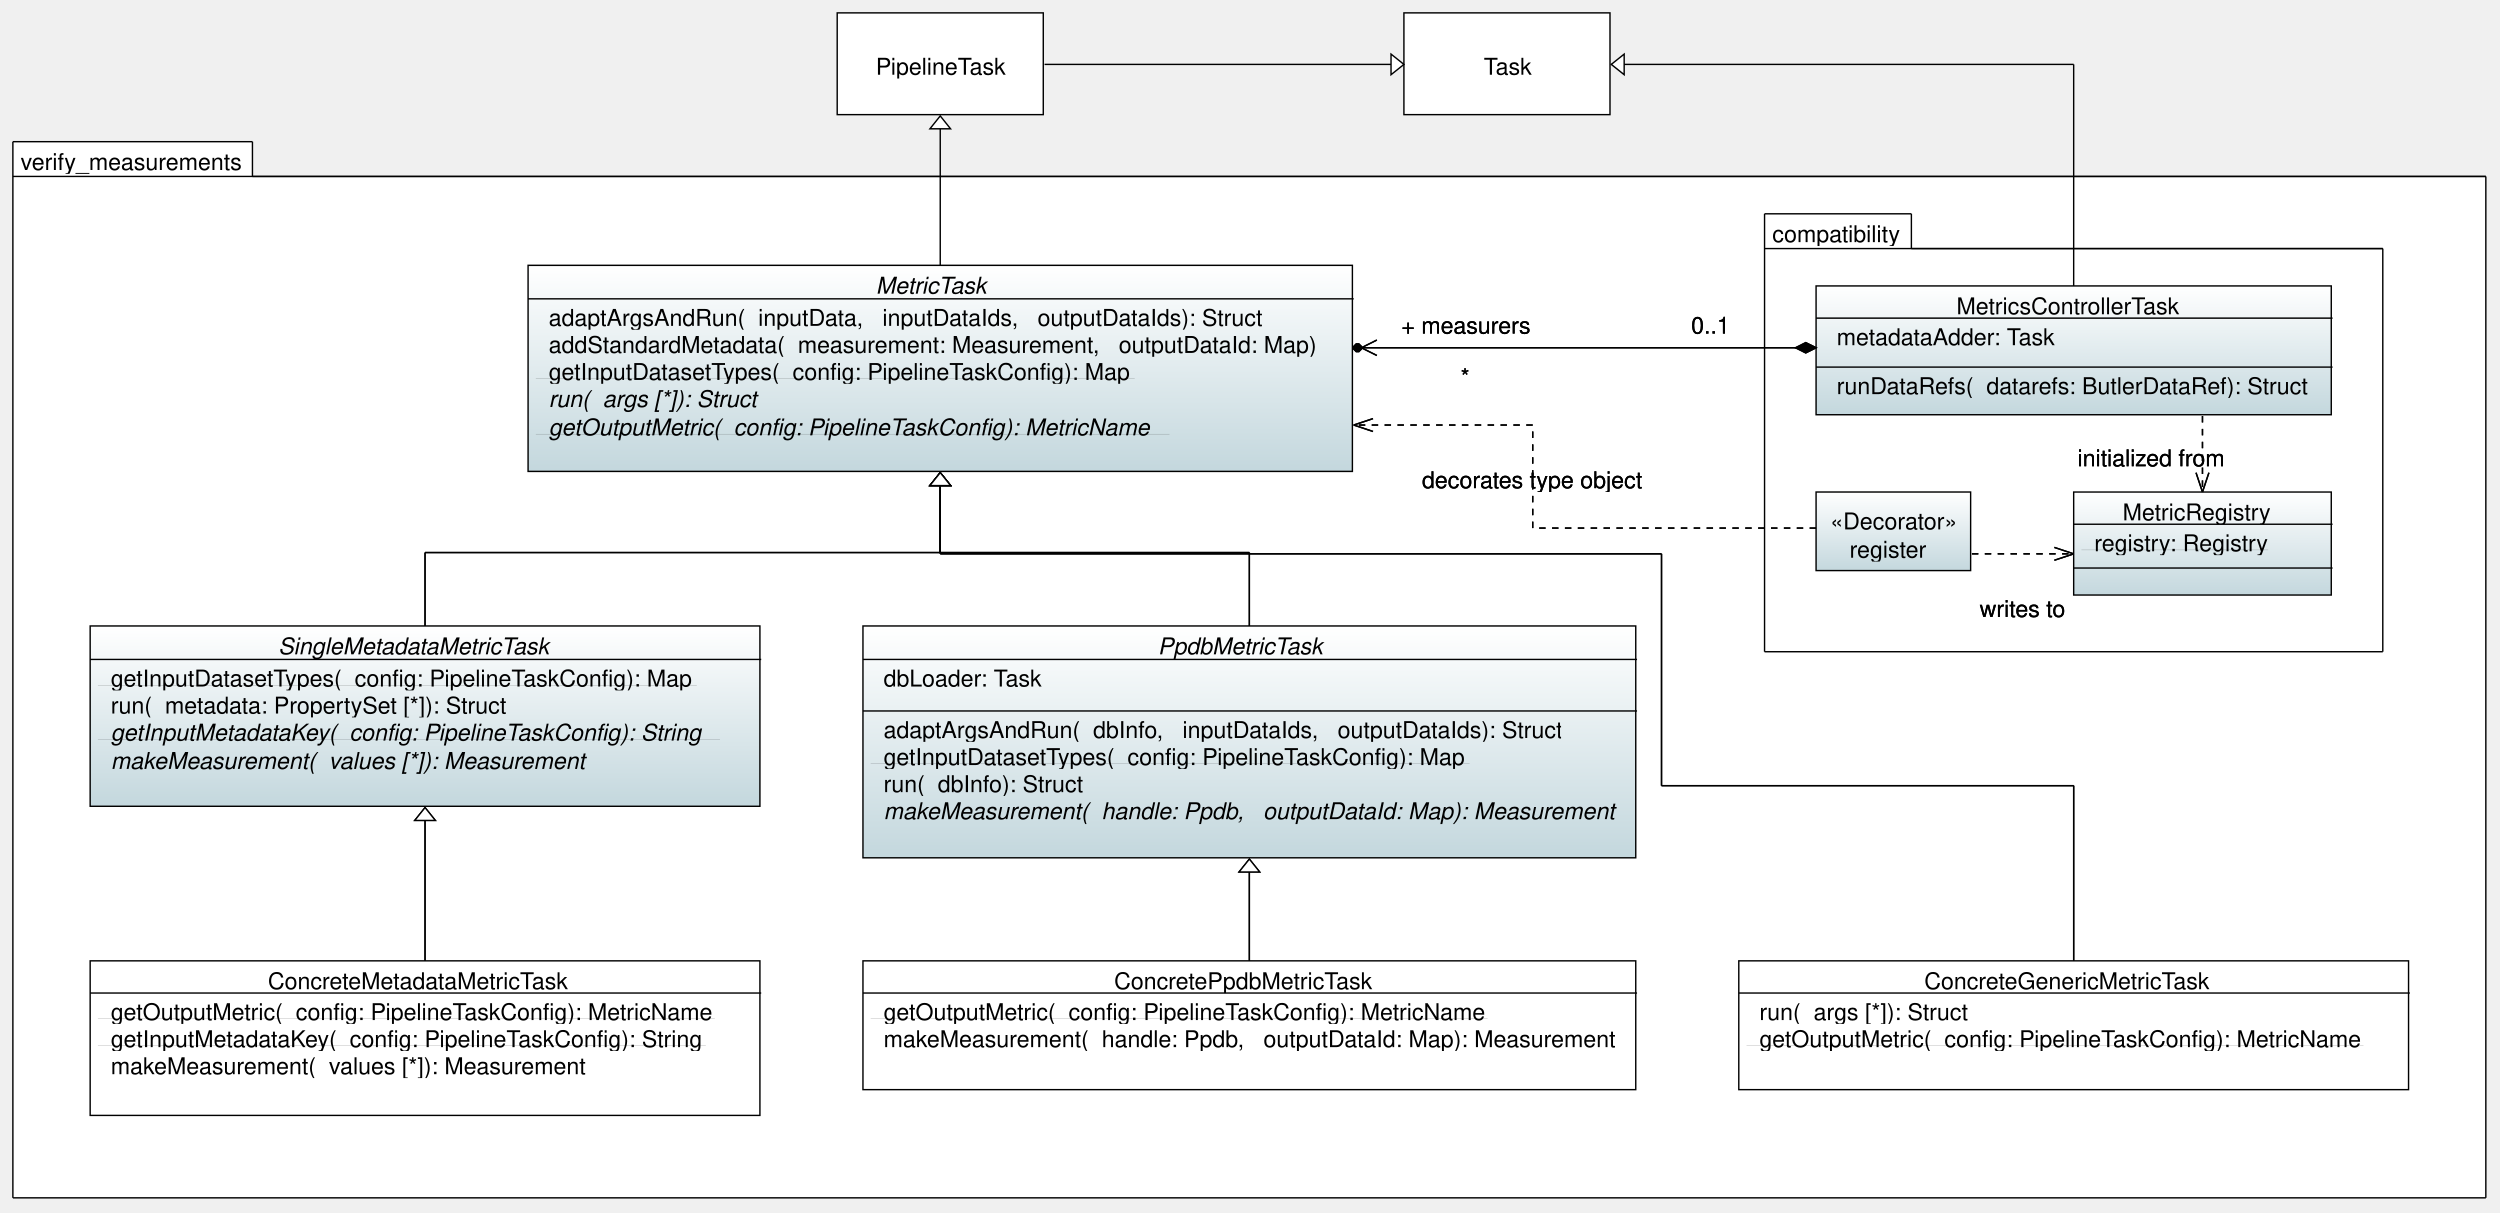
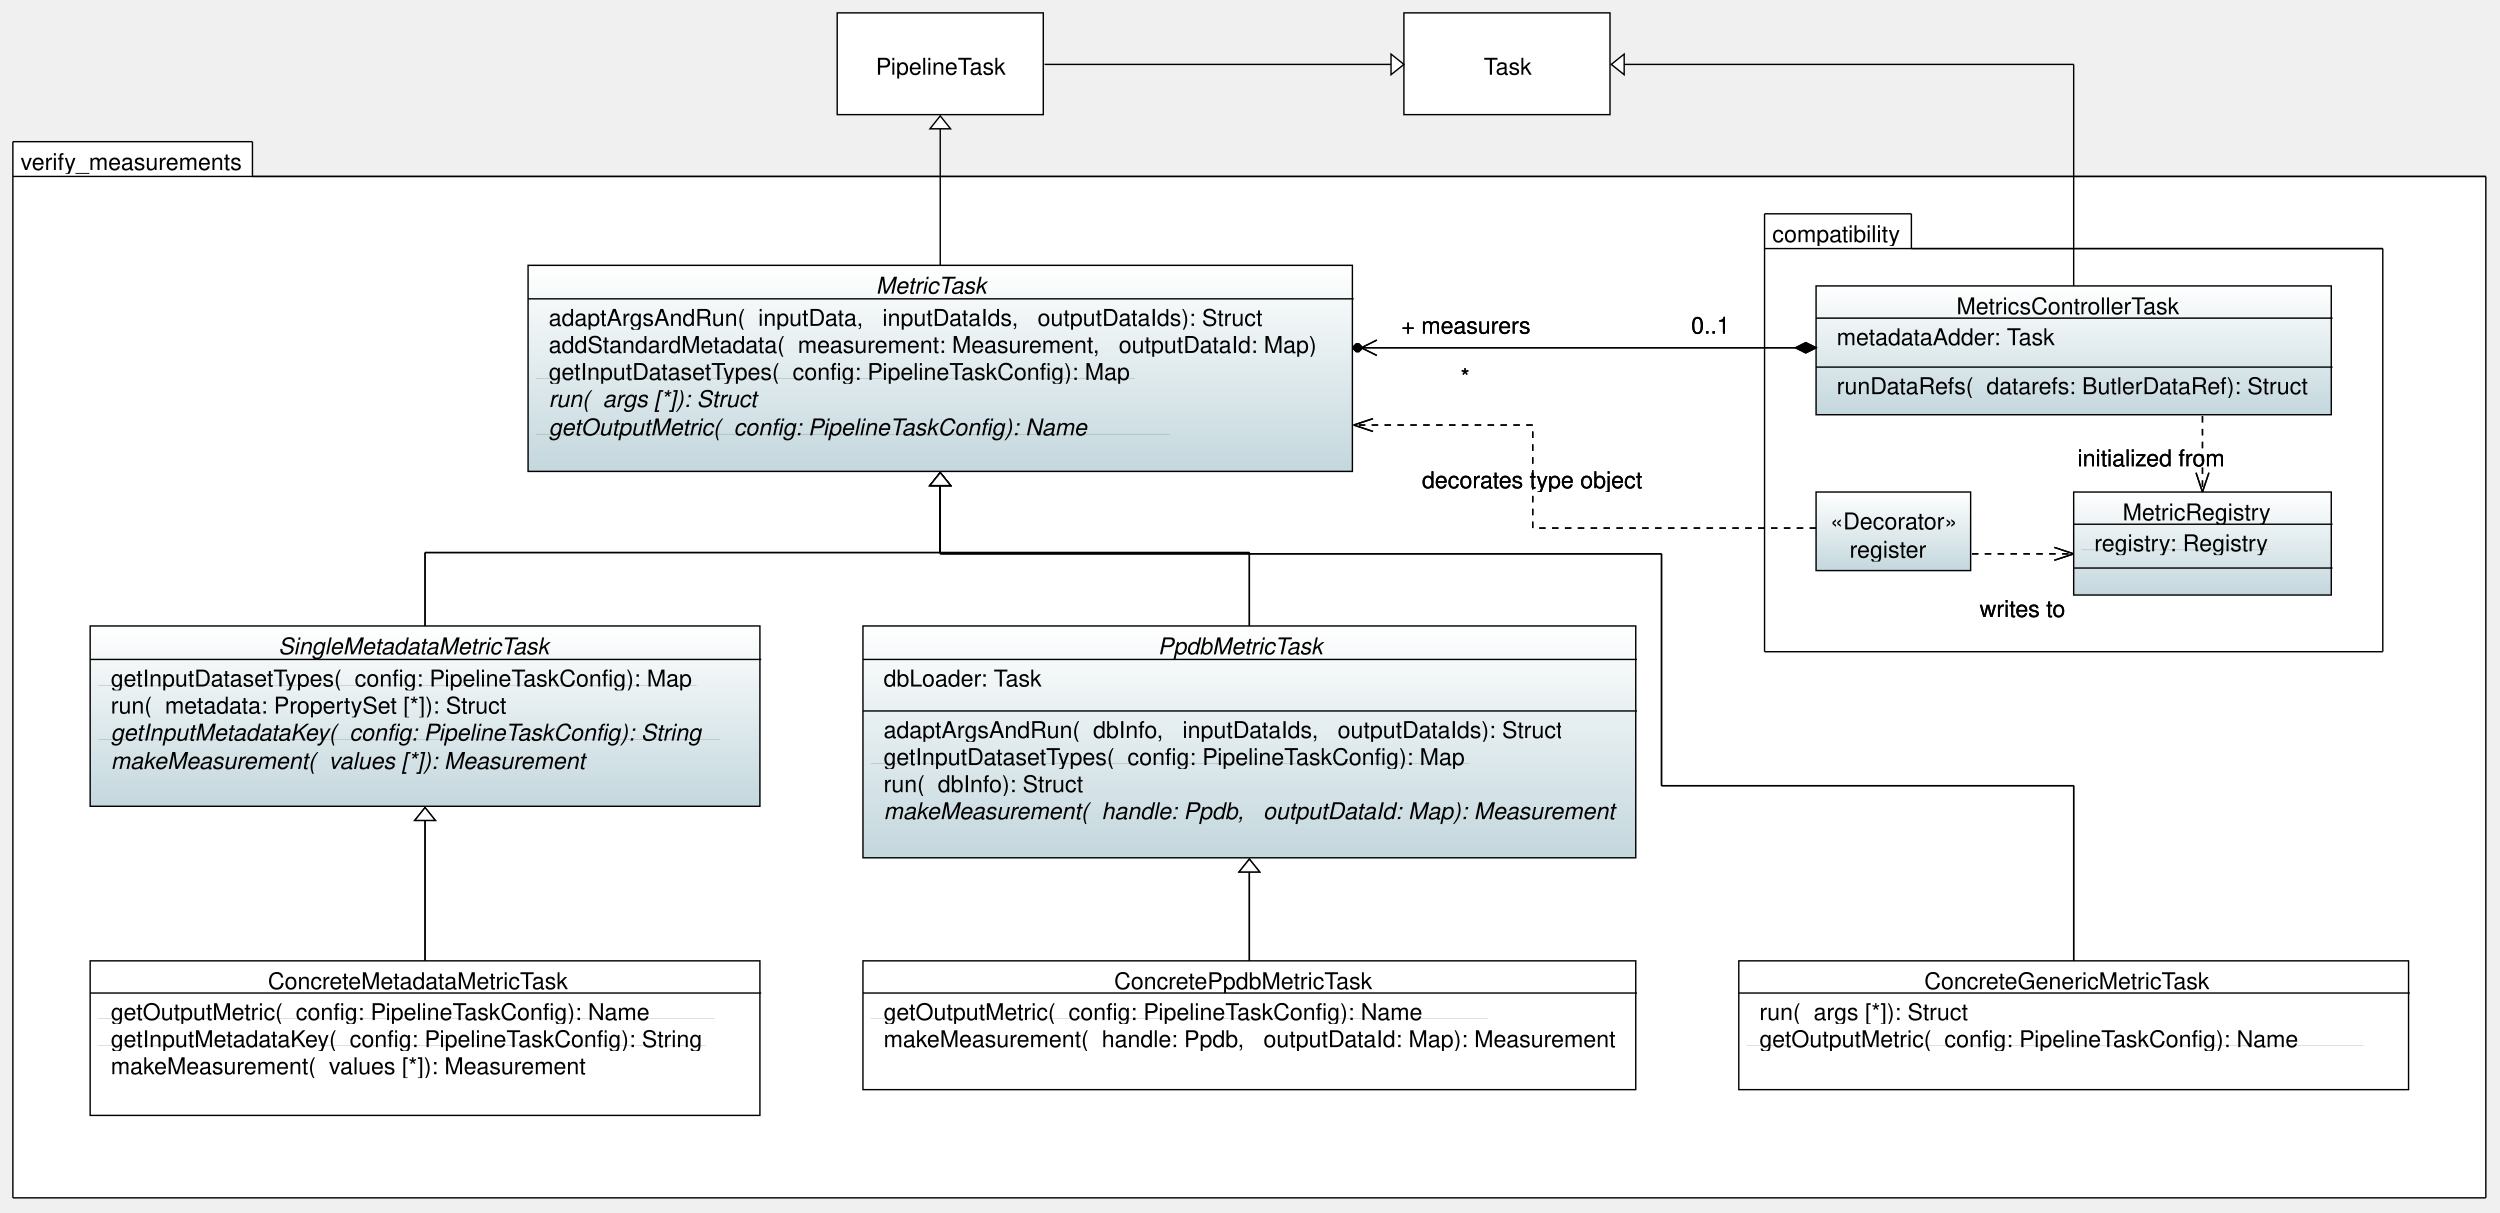
<svg xmlns="http://www.w3.org/2000/svg" xmlns:xlink="http://www.w3.org/1999/xlink" stroke-dasharray="none" shape-rendering="auto" font-family="Helvetica, 'Nimbus Sans L', 'Liberation Sans', Arial, sans-serif" width="1941" text-rendering="auto" fill-opacity="1" contentScriptType="text/ecmascript" color-interpolation="auto" color-rendering="auto" preserveAspectRatio="xMidYMid meet" font-size="12" viewBox="0 0 1941 941" fill="black" stroke="black" image-rendering="auto" stroke-miterlimit="10" zoomAndPan="magnify" version="1.0" stroke-linecap="square" stroke-linejoin="miter" contentStyleType="text/css" font-style="normal" height="941" stroke-width="1" stroke-dashoffset="0" font-weight="normal" stroke-opacity="1">
  <defs id="genericDefs" />
  <g>
    <defs id="defs1">
      <linearGradient x1="10" x2="10" y1="110" gradientUnits="userSpaceOnUse" y2="931" xlink:type="simple" xlink:actuate="onLoad" id="linearGradient1" xlink:show="other" spreadMethod="pad">
        <stop stop-opacity="1" stop-color="white" offset="0%" />
        <stop stop-opacity="1" stop-color="white" offset="100%" />
      </linearGradient>
      <linearGradient x1="410" x2="410" y1="206" gradientUnits="userSpaceOnUse" y2="367" xlink:type="simple" xlink:actuate="onLoad" id="linearGradient2" xlink:show="other" spreadMethod="pad">
        <stop stop-opacity="1" stop-color="white" offset="0%" />
        <stop stop-opacity="1" stop-color="rgb(195,215,221)" offset="100%" />
      </linearGradient>
      <linearGradient x1="70" x2="70" y1="486" gradientUnits="userSpaceOnUse" y2="627" xlink:type="simple" xlink:actuate="onLoad" id="linearGradient3" xlink:show="other" spreadMethod="pad">
        <stop stop-opacity="1" stop-color="white" offset="0%" />
        <stop stop-opacity="1" stop-color="rgb(195,215,221)" offset="100%" />
      </linearGradient>
      <linearGradient x1="670" x2="670" y1="486" gradientUnits="userSpaceOnUse" y2="667" xlink:type="simple" xlink:actuate="onLoad" id="linearGradient4" xlink:show="other" spreadMethod="pad">
        <stop stop-opacity="1" stop-color="white" offset="0%" />
        <stop stop-opacity="1" stop-color="rgb(195,215,221)" offset="100%" />
      </linearGradient>
      <linearGradient x1="1350" x2="1350" y1="746" gradientUnits="userSpaceOnUse" y2="847" xlink:type="simple" xlink:actuate="onLoad" id="linearGradient5" xlink:show="other" spreadMethod="pad">
        <stop stop-opacity="1" stop-color="white" offset="0%" />
        <stop stop-opacity="1" stop-color="white" offset="100%" />
      </linearGradient>
      <linearGradient x1="70" x2="70" y1="746" gradientUnits="userSpaceOnUse" y2="867" xlink:type="simple" xlink:actuate="onLoad" id="linearGradient6" xlink:show="other" spreadMethod="pad">
        <stop stop-opacity="1" stop-color="white" offset="0%" />
        <stop stop-opacity="1" stop-color="white" offset="100%" />
      </linearGradient>
      <linearGradient x1="670" x2="670" y1="746" gradientUnits="userSpaceOnUse" y2="847" xlink:type="simple" xlink:actuate="onLoad" id="linearGradient7" xlink:show="other" spreadMethod="pad">
        <stop stop-opacity="1" stop-color="white" offset="0%" />
        <stop stop-opacity="1" stop-color="white" offset="100%" />
      </linearGradient>
      <linearGradient x1="1370" x2="1370" y1="166" gradientUnits="userSpaceOnUse" y2="507" xlink:type="simple" xlink:actuate="onLoad" id="linearGradient8" xlink:show="other" spreadMethod="pad">
        <stop stop-opacity="1" stop-color="white" offset="0%" />
        <stop stop-opacity="1" stop-color="white" offset="100%" />
      </linearGradient>
      <linearGradient x1="1610" x2="1610" y1="382" gradientUnits="userSpaceOnUse" y2="463" xlink:type="simple" xlink:actuate="onLoad" id="linearGradient9" xlink:show="other" spreadMethod="pad">
        <stop stop-opacity="1" stop-color="white" offset="0%" />
        <stop stop-opacity="1" stop-color="rgb(195,215,221)" offset="100%" />
      </linearGradient>
      <linearGradient x1="1410" x2="1410" y1="222" gradientUnits="userSpaceOnUse" y2="323" xlink:type="simple" xlink:actuate="onLoad" id="linearGradient10" xlink:show="other" spreadMethod="pad">
        <stop stop-opacity="1" stop-color="white" offset="0%" />
        <stop stop-opacity="1" stop-color="rgb(195,215,221)" offset="100%" />
      </linearGradient>
      <linearGradient x1="1410" x2="1410" y1="382" gradientUnits="userSpaceOnUse" y2="444" xlink:type="simple" xlink:actuate="onLoad" id="linearGradient11" xlink:show="other" spreadMethod="pad">
        <stop stop-opacity="1" stop-color="white" offset="0%" />
        <stop stop-opacity="1" stop-color="rgb(195,215,221)" offset="100%" />
      </linearGradient>
      <linearGradient x1="650" x2="650" y1="10" gradientUnits="userSpaceOnUse" y2="90" xlink:type="simple" xlink:actuate="onLoad" id="linearGradient12" xlink:show="other" spreadMethod="pad">
        <stop stop-opacity="1" stop-color="white" offset="0%" />
        <stop stop-opacity="1" stop-color="white" offset="100%" />
      </linearGradient>
      <linearGradient x1="1090" x2="1090" y1="10" gradientUnits="userSpaceOnUse" y2="90" xlink:type="simple" xlink:actuate="onLoad" id="linearGradient13" xlink:show="other" spreadMethod="pad">
        <stop stop-opacity="1" stop-color="white" offset="0%" />
        <stop stop-opacity="1" stop-color="white" offset="100%" />
      </linearGradient>
      <clipPath clipPathUnits="userSpaceOnUse" id="clipPath1">
        <path d="M10 110 L10 930 L1930 930 L1930 137 L196 137 L196 110 Z" />
      </clipPath>
      <clipPath clipPathUnits="userSpaceOnUse" id="clipPath2">
        <path d="M7 107 L1934 107 L1934 934 L7 934 L7 107 Z" />
      </clipPath>
      <clipPath clipPathUnits="userSpaceOnUse" id="clipPath3">
        <path d="M15 112 L193 112 L193 135 L15 135 L15 112 Z" />
      </clipPath>
      <clipPath clipPathUnits="userSpaceOnUse" id="clipPath4">
        <path d="M410 206 L410 366 L1050 366 L1050 206 Z" />
      </clipPath>
      <clipPath clipPathUnits="userSpaceOnUse" id="clipPath5">
        <path d="M679 208 L784 208 L784 232 L679 232 L679 208 Z" />
      </clipPath>
      <clipPath clipPathUnits="userSpaceOnUse" id="clipPath6">
        <path d="M415 233 L980 233 L980 256 L415 256 L415 233 Z" />
      </clipPath>
      <clipPath clipPathUnits="userSpaceOnUse" id="clipPath7">
        <path d="M415 254 L1021 254 L1021 277 L415 277 L415 254 Z" />
      </clipPath>
      <clipPath clipPathUnits="userSpaceOnUse" id="clipPath8">
        <path d="M415 275 L882 275 L882 298 L415 298 L415 275 Z" />
      </clipPath>
      <clipPath clipPathUnits="userSpaceOnUse" id="clipPath9">
        <path d="M415 296 L593 296 L593 320 L415 320 L415 296 Z" />
      </clipPath>
      <clipPath clipPathUnits="userSpaceOnUse" id="clipPath10">
        <path d="M415 318 L909 318 L909 342 L415 342 L415 318 Z" />
      </clipPath>
      <clipPath clipPathUnits="userSpaceOnUse" id="clipPath11">
        <path d="M410 231 L1052 231 L1052 368 L410 368 L410 231 Z" />
      </clipPath>
      <clipPath clipPathUnits="userSpaceOnUse" id="clipPath12">
        <path d="M409 205 L1052 205 L1052 368 L409 368 L409 205 Z" />
      </clipPath>
      <clipPath clipPathUnits="userSpaceOnUse" id="clipPath13">
        <path d="M70 486 L70 626 L590 626 L590 486 Z" />
      </clipPath>
      <clipPath clipPathUnits="userSpaceOnUse" id="clipPath14">
        <path d="M215 488 L448 488 L448 512 L215 512 L215 488 Z" />
      </clipPath>
      <clipPath clipPathUnits="userSpaceOnUse" id="clipPath15">
        <path d="M75 513 L542 513 L542 536 L75 536 L75 513 Z" />
      </clipPath>
      <clipPath clipPathUnits="userSpaceOnUse" id="clipPath16">
        <path d="M75 534 L394 534 L394 557 L75 557 L75 534 Z" />
      </clipPath>
      <clipPath clipPathUnits="userSpaceOnUse" id="clipPath17">
        <path d="M75 555 L560 555 L560 579 L75 579 L75 555 Z" />
      </clipPath>
      <clipPath clipPathUnits="userSpaceOnUse" id="clipPath18">
        <path d="M75 577 L465 577 L465 601 L75 601 L75 577 Z" />
      </clipPath>
      <clipPath clipPathUnits="userSpaceOnUse" id="clipPath19">
        <path d="M70 511 L592 511 L592 628 L70 628 L70 511 Z" />
      </clipPath>
      <clipPath clipPathUnits="userSpaceOnUse" id="clipPath20">
        <path d="M69 485 L592 485 L592 628 L69 628 L69 485 Z" />
      </clipPath>
      <clipPath clipPathUnits="userSpaceOnUse" id="clipPath21">
        <path d="M670 486 L670 666 L1270 666 L1270 486 Z" />
      </clipPath>
      <clipPath clipPathUnits="userSpaceOnUse" id="clipPath22">
        <path d="M898 488 L1045 488 L1045 512 L898 512 L898 488 Z" />
      </clipPath>
      <clipPath clipPathUnits="userSpaceOnUse" id="clipPath23">
        <path d="M675 513 L811 513 L811 536 L675 536 L675 513 Z" />
      </clipPath>
      <clipPath clipPathUnits="userSpaceOnUse" id="clipPath24">
        <path d="M670 511 L1272 511 L1272 552 L670 552 L670 511 Z" />
      </clipPath>
      <clipPath clipPathUnits="userSpaceOnUse" id="clipPath25">
        <path d="M675 553 L1212 553 L1212 576 L675 576 L675 553 Z" />
      </clipPath>
      <clipPath clipPathUnits="userSpaceOnUse" id="clipPath26">
        <path d="M675 574 L1142 574 L1142 597 L675 597 L675 574 Z" />
      </clipPath>
      <clipPath clipPathUnits="userSpaceOnUse" id="clipPath27">
        <path d="M675 595 L842 595 L842 618 L675 618 L675 595 Z" />
      </clipPath>
      <clipPath clipPathUnits="userSpaceOnUse" id="clipPath28">
        <path d="M675 616 L1266 616 L1266 640 L675 640 L675 616 Z" />
      </clipPath>
      <clipPath clipPathUnits="userSpaceOnUse" id="clipPath29">
        <path d="M670 551 L1272 551 L1272 667 L670 667 L670 551 Z" />
      </clipPath>
      <clipPath clipPathUnits="userSpaceOnUse" id="clipPath30">
        <path d="M669 485 L1272 485 L1272 668 L669 668 L669 485 Z" />
      </clipPath>
      <clipPath clipPathUnits="userSpaceOnUse" id="clipPath31">
        <path d="M1350 746 L1350 846 L1870 846 L1870 746 Z" />
      </clipPath>
      <clipPath clipPathUnits="userSpaceOnUse" id="clipPath32">
        <path d="M1493 748 L1729 748 L1729 771 L1493 771 L1493 748 Z" />
      </clipPath>
      <clipPath clipPathUnits="userSpaceOnUse" id="clipPath33">
        <path d="M1355 772 L1530 772 L1530 795 L1355 795 L1355 772 Z" />
      </clipPath>
      <clipPath clipPathUnits="userSpaceOnUse" id="clipPath34">
        <path d="M1355 793 L1836 793 L1836 816 L1355 816 L1355 793 Z" />
      </clipPath>
      <clipPath clipPathUnits="userSpaceOnUse" id="clipPath35">
        <path d="M1350 770 L1872 770 L1872 848 L1350 848 L1350 770 Z" />
      </clipPath>
      <clipPath clipPathUnits="userSpaceOnUse" id="clipPath36">
        <path d="M1349 745 L1872 745 L1872 848 L1349 848 L1349 745 Z" />
      </clipPath>
      <clipPath clipPathUnits="userSpaceOnUse" id="clipPath37">
        <path d="M70 746 L70 866 L590 866 L590 746 Z" />
      </clipPath>
      <clipPath clipPathUnits="userSpaceOnUse" id="clipPath38">
        <path d="M207 748 L455 748 L455 771 L207 771 L207 748 Z" />
      </clipPath>
      <clipPath clipPathUnits="userSpaceOnUse" id="clipPath39">
        <path d="M75 772 L556 772 L556 795 L75 795 L75 772 Z" />
      </clipPath>
      <clipPath clipPathUnits="userSpaceOnUse" id="clipPath40">
        <path d="M75 793 L549 793 L549 816 L75 816 L75 793 Z" />
      </clipPath>
      <clipPath clipPathUnits="userSpaceOnUse" id="clipPath41">
        <path d="M75 814 L455 814 L455 837 L75 837 L75 814 Z" />
      </clipPath>
      <clipPath clipPathUnits="userSpaceOnUse" id="clipPath42">
        <path d="M70 770 L592 770 L592 868 L70 868 L70 770 Z" />
      </clipPath>
      <clipPath clipPathUnits="userSpaceOnUse" id="clipPath43">
        <path d="M69 745 L592 745 L592 868 L69 868 L69 745 Z" />
      </clipPath>
      <clipPath clipPathUnits="userSpaceOnUse" id="clipPath44">
        <path d="M670 746 L670 846 L1270 846 L1270 746 Z" />
      </clipPath>
      <clipPath clipPathUnits="userSpaceOnUse" id="clipPath45">
        <path d="M864 748 L1079 748 L1079 771 L864 771 L864 748 Z" />
      </clipPath>
      <clipPath clipPathUnits="userSpaceOnUse" id="clipPath46">
        <path d="M675 772 L1156 772 L1156 795 L675 795 L675 772 Z" />
      </clipPath>
      <clipPath clipPathUnits="userSpaceOnUse" id="clipPath47">
        <path d="M675 793 L1254 793 L1254 816 L675 816 L675 793 Z" />
      </clipPath>
      <clipPath clipPathUnits="userSpaceOnUse" id="clipPath48">
        <path d="M670 770 L1272 770 L1272 848 L670 848 L670 770 Z" />
      </clipPath>
      <clipPath clipPathUnits="userSpaceOnUse" id="clipPath49">
        <path d="M669 745 L1272 745 L1272 848 L669 848 L669 745 Z" />
      </clipPath>
      <clipPath clipPathUnits="userSpaceOnUse" id="clipPath50">
        <path d="M1370 166 L1370 506 L1850 506 L1850 193 L1484 193 L1484 166 Z" />
      </clipPath>
      <clipPath clipPathUnits="userSpaceOnUse" id="clipPath51">
        <path d="M1367 163 L1854 163 L1854 510 L1367 510 L1367 163 Z" />
      </clipPath>
      <clipPath clipPathUnits="userSpaceOnUse" id="clipPath52">
        <path d="M1375 168 L1481 168 L1481 191 L1375 191 L1375 168 Z" />
      </clipPath>
      <clipPath clipPathUnits="userSpaceOnUse" id="clipPath53">
        <path d="M1610 382 L1610 462 L1810 462 L1810 382 Z" />
      </clipPath>
      <clipPath clipPathUnits="userSpaceOnUse" id="clipPath54">
        <path d="M1647 384 L1775 384 L1775 407 L1647 407 L1647 384 Z" />
      </clipPath>
      <clipPath clipPathUnits="userSpaceOnUse" id="clipPath55">
        <path d="M1615 408 L1762 408 L1762 431 L1615 431 L1615 408 Z" />
      </clipPath>
      <clipPath clipPathUnits="userSpaceOnUse" id="clipPath56">
        <path d="M1610 406 L1812 406 L1812 441 L1610 441 L1610 406 Z" />
      </clipPath>
      <clipPath clipPathUnits="userSpaceOnUse" id="clipPath57">
        <path d="M1610 440 L1812 440 L1812 463 L1610 463 L1610 440 Z" />
      </clipPath>
      <clipPath clipPathUnits="userSpaceOnUse" id="clipPath58">
        <path d="M1609 381 L1812 381 L1812 464 L1609 464 L1609 381 Z" />
      </clipPath>
      <clipPath clipPathUnits="userSpaceOnUse" id="clipPath59">
        <path d="M1410 222 L1410 322 L1810 322 L1810 222 Z" />
      </clipPath>
      <clipPath clipPathUnits="userSpaceOnUse" id="clipPath60">
        <path d="M1518 224 L1705 224 L1705 247 L1518 247 L1518 224 Z" />
      </clipPath>
      <clipPath clipPathUnits="userSpaceOnUse" id="clipPath61">
        <path d="M1415 248 L1596 248 L1596 271 L1415 271 L1415 248 Z" />
      </clipPath>
      <clipPath clipPathUnits="userSpaceOnUse" id="clipPath62">
        <path d="M1410 246 L1812 246 L1812 285 L1410 285 L1410 246 Z" />
      </clipPath>
      <clipPath clipPathUnits="userSpaceOnUse" id="clipPath63">
        <path d="M1415 286 L1796 286 L1796 309 L1415 309 L1415 286 Z" />
      </clipPath>
      <clipPath clipPathUnits="userSpaceOnUse" id="clipPath64">
        <path d="M1410 284 L1812 284 L1812 323 L1410 323 L1410 284 Z" />
      </clipPath>
      <clipPath clipPathUnits="userSpaceOnUse" id="clipPath65">
        <path d="M1409 221 L1812 221 L1812 324 L1409 324 L1409 221 Z" />
      </clipPath>
      <clipPath clipPathUnits="userSpaceOnUse" id="clipPath66">
        <path d="M1410 382 L1410 443 L1530 443 L1530 382 Z" />
      </clipPath>
      <clipPath clipPathUnits="userSpaceOnUse" id="clipPath67">
        <path d="M1420 391 L1522 391 L1522 414 L1420 414 L1420 391 Z" />
      </clipPath>
      <clipPath clipPathUnits="userSpaceOnUse" id="clipPath68">
        <path d="M1435 413 L1508 413 L1508 436 L1435 436 L1435 413 Z" />
      </clipPath>
      <clipPath clipPathUnits="userSpaceOnUse" id="clipPath69">
        <path d="M1409 381 L1532 381 L1532 445 L1409 445 L1409 381 Z" />
      </clipPath>
      <clipPath clipPathUnits="userSpaceOnUse" id="clipPath70">
        <path d="M1370 192 L1852 192 L1852 508 L1370 508 L1370 192 Z" />
      </clipPath>
      <clipPath clipPathUnits="userSpaceOnUse" id="clipPath71">
        <path d="M10 136 L1932 136 L1932 932 L10 932 L10 136 Z" />
      </clipPath>
      <clipPath clipPathUnits="userSpaceOnUse" id="clipPath72">
        <path d="M650 10 L650 89 L810 89 L810 10 Z" />
      </clipPath>
      <clipPath clipPathUnits="userSpaceOnUse" id="clipPath73">
        <path d="M679 38 L783 38 L783 61 L679 61 L679 38 Z" />
      </clipPath>
      <clipPath clipPathUnits="userSpaceOnUse" id="clipPath74">
        <path d="M649 9 L812 9 L812 91 L649 91 L649 9 Z" />
      </clipPath>
      <clipPath clipPathUnits="userSpaceOnUse" id="clipPath75">
        <path d="M1090 10 L1090 89 L1250 89 L1250 10 Z" />
      </clipPath>
      <clipPath clipPathUnits="userSpaceOnUse" id="clipPath76">
        <path d="M1151 38 L1191 38 L1191 61 L1151 61 L1151 38 Z" />
      </clipPath>
      <clipPath clipPathUnits="userSpaceOnUse" id="clipPath77">
        <path d="M1089 9 L1252 9 L1252 91 L1089 91 L1089 9 Z" />
      </clipPath>
      <clipPath clipPathUnits="userSpaceOnUse" id="clipPath78">
        <path d="M-1 -1 L1942 -1 L1942 942 L-1 942 L-1 -1 Z" />
      </clipPath>
      <clipPath clipPathUnits="userSpaceOnUse" id="clipPath79">
        <path d="M721 366 L740 366 L740 379 L721 379 L721 366 Z" />
      </clipPath>
      <clipPath clipPathUnits="userSpaceOnUse" id="clipPath80">
        <path d="M1612 342 L1728 342 L1728 365 L1612 365 L1612 342 Z" />
      </clipPath>
      <clipPath clipPathUnits="userSpaceOnUse" id="clipPath81">
        <path d="M1704 366 L1717 366 L1717 384 L1704 384 L1704 366 Z" />
      </clipPath>
      <clipPath clipPathUnits="userSpaceOnUse" id="clipPath82">
        <path d="M321 626 L340 626 L340 639 L321 639 L321 626 Z" />
      </clipPath>
      <clipPath clipPathUnits="userSpaceOnUse" id="clipPath83">
        <path d="M1082 239 L1189 239 L1189 262 L1082 262 L1082 239 Z" />
      </clipPath>
      <clipPath clipPathUnits="userSpaceOnUse" id="clipPath84">
        <path d="M1307 239 L1345 239 L1345 262 L1307 262 L1307 239 Z" />
      </clipPath>
      <clipPath clipPathUnits="userSpaceOnUse" id="clipPath85">
        <path d="M1128 279 L1143 279 L1143 302 L1128 302 L1128 279 Z" />
      </clipPath>
      <clipPath clipPathUnits="userSpaceOnUse" id="clipPath86">
        <path d="M1393 265 L1412 265 L1412 276 L1393 276 L1393 265 Z" />
      </clipPath>
      <clipPath clipPathUnits="userSpaceOnUse" id="clipPath87">
        <path d="M1050 263 L1071 263 L1071 278 L1050 278 L1050 263 Z" />
      </clipPath>
      <clipPath clipPathUnits="userSpaceOnUse" id="clipPath88">
        <path d="M961 666 L980 666 L980 679 L961 679 L961 666 Z" />
      </clipPath>
      <clipPath clipPathUnits="userSpaceOnUse" id="clipPath89">
        <path d="M1536 459 L1606 459 L1606 482 L1536 482 L1536 459 Z" />
      </clipPath>
      <clipPath clipPathUnits="userSpaceOnUse" id="clipPath90">
        <path d="M1594 424 L1612 424 L1612 437 L1594 437 L1594 424 Z" />
      </clipPath>
      <clipPath clipPathUnits="userSpaceOnUse" id="clipPath91">
        <path d="M1103 359 L1277 359 L1277 382 L1103 382 L1103 359 Z" />
      </clipPath>
      <clipPath clipPathUnits="userSpaceOnUse" id="clipPath92">
        <path d="M1050 324 L1068 324 L1068 337 L1050 337 L1050 324 Z" />
      </clipPath>
      <clipPath clipPathUnits="userSpaceOnUse" id="clipPath93">
        <path d="M721 89 L740 89 L740 102 L721 102 L721 89 Z" />
      </clipPath>
      <clipPath clipPathUnits="userSpaceOnUse" id="clipPath94">
        <path d="M1079 41 L1092 41 L1092 60 L1079 60 L1079 41 Z" />
      </clipPath>
      <clipPath clipPathUnits="userSpaceOnUse" id="clipPath95">
        <path d="M1250 41 L1263 41 L1263 60 L1250 60 L1250 41 Z" />
      </clipPath>
    </defs>
    <g font-size="18" fill="url(#linearGradient1)" font-family="Helvetica, 'Nimbus Sans L', 'Liberation Sans', Arial, sans-serif" stroke-linejoin="round" stroke="url(#linearGradient1)" stroke-width="0" stroke-miterlimit="0">
      <rect x="10" y="110" clip-path="url(#clipPath1)" width="1921" height="821" stroke="none" />
    </g>
    <g stroke-width="1.1" font-size="18" font-family="Helvetica, 'Nimbus Sans L', 'Liberation Sans', Arial, sans-serif" stroke-linecap="butt">
      <line clip-path="url(#clipPath2)" fill="none" x1="10" x2="196" y1="110" y2="110" />
      <line clip-path="url(#clipPath2)" fill="none" x1="196" x2="196" y1="110" y2="137" />
      <line clip-path="url(#clipPath2)" fill="none" x1="196" x2="1930" y1="137" y2="137" />
      <line clip-path="url(#clipPath2)" fill="none" x1="1930" x2="1930" y1="137" y2="930" />
      <line clip-path="url(#clipPath2)" fill="none" x1="1930" x2="10" y1="930" y2="930" />
      <line clip-path="url(#clipPath2)" fill="none" x1="10" x2="10" y1="930" y2="110" />
      <text x="16" y="132" clip-path="url(#clipPath3)" stroke="none" xml:space="preserve">verify_measurements </text>
      <rect x="410" y="206" clip-path="url(#clipPath4)" fill="url(#linearGradient2)" width="641" height="161" stroke="none" />
      <text x="680" y="228" clip-path="url(#clipPath5)" font-style="italic" stroke="none" xml:space="preserve">MetricTask  </text>
      <text x="416" y="253" clip-path="url(#clipPath6)" stroke="none" xml:space="preserve">  adaptArgsAndRun(  inputData,   inputDataIds,   outputDataIds): Struct</text>
      <text x="416" y="274" clip-path="url(#clipPath7)" stroke="none" xml:space="preserve">  addStandardMetadata(  measurement: Measurement,   outputDataId: Map)</text>
      <text x="416" y="295" clip-path="url(#clipPath8)" stroke="none" xml:space="preserve">  getInputDatasetTypes(  config: PipelineTaskConfig): Map</text>
      <line clip-path="url(#clipPath8)" fill="none" x1="416" x2="881" y1="294" y2="294" stroke-width="0.1" />
      <text x="416" y="316" clip-path="url(#clipPath9)" font-style="italic" stroke="none" stroke-width="0.1" xml:space="preserve">  run(  args [*]): Struct</text>
-       <text x="416" y="338" clip-path="url(#clipPath10)" font-style="italic" stroke="none" stroke-width="0.1" xml:space="preserve">  getOutputMetric(  config: PipelineTaskConfig): MetricName</text>
+       <text x="416" y="338" clip-path="url(#clipPath10)" font-style="italic" stroke="none" stroke-width="0.1" xml:space="preserve">  getOutputMetric(  config: PipelineTaskConfig): Name</text>
      <line clip-path="url(#clipPath10)" fill="none" x1="416" x2="908" y1="337" y2="337" stroke-width="0.1" />
      <line clip-path="url(#clipPath11)" fill="none" x1="410" x2="1051" y1="232" y2="232" />
      <rect x="410" y="206" clip-path="url(#clipPath12)" fill="none" width="640" rx="0" ry="0" height="160" />
      <rect x="70" y="486" clip-path="url(#clipPath13)" fill="url(#linearGradient3)" width="521" height="141" stroke="none" />
      <text x="216" y="508" clip-path="url(#clipPath14)" font-style="italic" stroke="none" xml:space="preserve">SingleMetadataMetricTask  </text>
      <text x="76" y="533" clip-path="url(#clipPath15)" stroke="none" xml:space="preserve">  getInputDatasetTypes(  config: PipelineTaskConfig): Map</text>
      <line clip-path="url(#clipPath15)" fill="none" x1="76" x2="541" y1="532" y2="532" stroke-width="0.1" />
      <text x="76" y="554" clip-path="url(#clipPath16)" stroke="none" stroke-width="0.1" xml:space="preserve">  run(  metadata: PropertySet [*]): Struct</text>
      <text x="76" y="575" clip-path="url(#clipPath17)" font-style="italic" stroke="none" stroke-width="0.1" xml:space="preserve">  getInputMetadataKey(  config: PipelineTaskConfig): String</text>
      <line clip-path="url(#clipPath17)" fill="none" x1="76" x2="559" y1="574" y2="574" stroke-width="0.1" />
      <text x="76" y="597" clip-path="url(#clipPath18)" font-style="italic" stroke="none" stroke-width="0.1" xml:space="preserve">  makeMeasurement(  values [*]): Measurement</text>
      <line clip-path="url(#clipPath19)" fill="none" x1="70" x2="591" y1="512" y2="512" />
      <rect x="70" y="486" clip-path="url(#clipPath20)" fill="none" width="520" rx="0" ry="0" height="140" />
      <rect x="670" y="486" clip-path="url(#clipPath21)" fill="url(#linearGradient4)" width="601" height="181" stroke="none" />
      <text x="899" y="508" clip-path="url(#clipPath22)" font-style="italic" stroke="none" xml:space="preserve">PpdbMetricTask  </text>
      <text x="676" y="533" clip-path="url(#clipPath23)" stroke="none" xml:space="preserve">  dbLoader: Task</text>
      <line clip-path="url(#clipPath24)" fill="none" x1="670" x2="1271" y1="512" y2="512" />
      <text x="676" y="573" clip-path="url(#clipPath25)" stroke="none" xml:space="preserve">  adaptArgsAndRun(  dbInfo,   inputDataIds,   outputDataIds): Struct</text>
      <text x="676" y="594" clip-path="url(#clipPath26)" stroke="none" xml:space="preserve">  getInputDatasetTypes(  config: PipelineTaskConfig): Map</text>
      <line clip-path="url(#clipPath26)" fill="none" x1="676" x2="1141" y1="593" y2="593" stroke-width="0.1" />
      <text x="676" y="615" clip-path="url(#clipPath27)" stroke="none" stroke-width="0.1" xml:space="preserve">  run(  dbInfo): Struct</text>
      <text x="676" y="636" clip-path="url(#clipPath28)" font-style="italic" stroke="none" stroke-width="0.1" xml:space="preserve">  makeMeasurement(  handle: Ppdb,   outputDataId: Map): Measurement</text>
      <line clip-path="url(#clipPath29)" fill="none" x1="670" x2="1271" y1="552" y2="552" />
      <rect x="670" y="486" clip-path="url(#clipPath30)" fill="none" width="600" rx="0" ry="0" height="180" />
      <rect x="1350" y="746" clip-path="url(#clipPath31)" fill="url(#linearGradient5)" width="521" height="101" stroke="none" />
      <text x="1494" y="768" clip-path="url(#clipPath32)" stroke="none" xml:space="preserve">ConcreteGenericMetricTask  </text>
      <text x="1356" y="792" clip-path="url(#clipPath33)" stroke="none" xml:space="preserve">  run(  args [*]): Struct</text>
-       <text x="1356" y="813" clip-path="url(#clipPath34)" stroke="none" xml:space="preserve">  getOutputMetric(  config: PipelineTaskConfig): MetricName</text>
+       <text x="1356" y="813" clip-path="url(#clipPath34)" stroke="none" xml:space="preserve">  getOutputMetric(  config: PipelineTaskConfig): Name</text>
      <line clip-path="url(#clipPath34)" fill="none" x1="1356" x2="1835" y1="812" y2="812" stroke-width="0.1" />
      <line clip-path="url(#clipPath35)" fill="none" x1="1350" x2="1871" y1="771" y2="771" />
      <rect x="1350" y="746" clip-path="url(#clipPath36)" fill="none" width="520" rx="0" ry="0" height="100" />
      <rect x="70" y="746" clip-path="url(#clipPath37)" fill="url(#linearGradient6)" width="521" height="121" stroke="none" />
      <text x="208" y="768" clip-path="url(#clipPath38)" stroke="none" xml:space="preserve">ConcreteMetadataMetricTask  </text>
-       <text x="76" y="792" clip-path="url(#clipPath39)" stroke="none" xml:space="preserve">  getOutputMetric(  config: PipelineTaskConfig): MetricName</text>
+       <text x="76" y="792" clip-path="url(#clipPath39)" stroke="none" xml:space="preserve">  getOutputMetric(  config: PipelineTaskConfig): Name</text>
      <line clip-path="url(#clipPath39)" fill="none" x1="76" x2="555" y1="791" y2="791" stroke-width="0.1" />
      <text x="76" y="813" clip-path="url(#clipPath40)" stroke="none" stroke-width="0.1" xml:space="preserve">  getInputMetadataKey(  config: PipelineTaskConfig): String</text>
      <line clip-path="url(#clipPath40)" fill="none" x1="76" x2="548" y1="812" y2="812" stroke-width="0.1" />
      <text x="76" y="834" clip-path="url(#clipPath41)" stroke="none" stroke-width="0.1" xml:space="preserve">  makeMeasurement(  values [*]): Measurement</text>
      <line clip-path="url(#clipPath42)" fill="none" x1="70" x2="591" y1="771" y2="771" />
      <rect x="70" y="746" clip-path="url(#clipPath43)" fill="none" width="520" rx="0" ry="0" height="120" />
      <rect x="670" y="746" clip-path="url(#clipPath44)" fill="url(#linearGradient7)" width="601" height="101" stroke="none" />
      <text x="865" y="768" clip-path="url(#clipPath45)" stroke="none" xml:space="preserve">ConcretePpdbMetricTask  </text>
-       <text x="676" y="792" clip-path="url(#clipPath46)" stroke="none" xml:space="preserve">  getOutputMetric(  config: PipelineTaskConfig): MetricName</text>
+       <text x="676" y="792" clip-path="url(#clipPath46)" stroke="none" xml:space="preserve">  getOutputMetric(  config: PipelineTaskConfig): Name</text>
      <line clip-path="url(#clipPath46)" fill="none" x1="676" x2="1155" y1="791" y2="791" stroke-width="0.1" />
      <text x="676" y="813" clip-path="url(#clipPath47)" stroke="none" stroke-width="0.1" xml:space="preserve">  makeMeasurement(  handle: Ppdb,   outputDataId: Map): Measurement</text>
      <line clip-path="url(#clipPath48)" fill="none" x1="670" x2="1271" y1="771" y2="771" />
      <rect x="670" y="746" clip-path="url(#clipPath49)" fill="none" width="600" rx="0" ry="0" height="100" />
      <rect x="1370" y="166" clip-path="url(#clipPath50)" fill="url(#linearGradient8)" width="481" height="341" stroke="none" />
      <line clip-path="url(#clipPath51)" fill="none" x1="1370" x2="1484" y1="166" y2="166" />
      <line clip-path="url(#clipPath51)" fill="none" x1="1484" x2="1484" y1="166" y2="193" />
      <line clip-path="url(#clipPath51)" fill="none" x1="1484" x2="1850" y1="193" y2="193" />
      <line clip-path="url(#clipPath51)" fill="none" x1="1850" x2="1850" y1="193" y2="506" />
      <line clip-path="url(#clipPath51)" fill="none" x1="1850" x2="1370" y1="506" y2="506" />
      <line clip-path="url(#clipPath51)" fill="none" x1="1370" x2="1370" y1="506" y2="166" />
      <text x="1376" y="188" clip-path="url(#clipPath52)" stroke="none" xml:space="preserve">compatibility </text>
      <rect x="1610" y="382" clip-path="url(#clipPath53)" fill="url(#linearGradient9)" width="201" height="81" stroke="none" />
      <text x="1648" y="404" clip-path="url(#clipPath54)" stroke="none" xml:space="preserve">MetricRegistry  </text>
      <text x="1616" y="428" clip-path="url(#clipPath55)" stroke="none" xml:space="preserve">  registry: Registry</text>
      <line clip-path="url(#clipPath55)" fill="none" x1="1616" x2="1761" y1="427" y2="427" stroke-width="0.1" />
      <line clip-path="url(#clipPath56)" fill="none" x1="1610" x2="1811" y1="407" y2="407" />
      <line clip-path="url(#clipPath57)" fill="none" x1="1610" x2="1811" y1="441" y2="441" />
      <rect x="1610" y="382" clip-path="url(#clipPath58)" fill="none" width="200" rx="0" ry="0" height="80" />
      <rect x="1410" y="222" clip-path="url(#clipPath59)" fill="url(#linearGradient10)" width="401" height="101" stroke="none" />
      <text x="1519" y="244" clip-path="url(#clipPath60)" stroke="none" xml:space="preserve">MetricsControllerTask  </text>
      <text x="1416" y="268" clip-path="url(#clipPath61)" stroke="none" xml:space="preserve">  metadataAdder: Task</text>
      <line clip-path="url(#clipPath62)" fill="none" x1="1410" x2="1811" y1="247" y2="247" />
      <text x="1416" y="306" clip-path="url(#clipPath63)" stroke="none" xml:space="preserve">  runDataRefs(  datarefs: ButlerDataRef): Struct</text>
      <line clip-path="url(#clipPath64)" fill="none" x1="1410" x2="1811" y1="285" y2="285" />
      <rect x="1410" y="222" clip-path="url(#clipPath65)" fill="none" width="400" rx="0" ry="0" height="100" />
      <rect x="1410" y="382" clip-path="url(#clipPath66)" fill="url(#linearGradient11)" width="121" height="62" stroke="none" />
      <text x="1421" y="411" clip-path="url(#clipPath67)" stroke="none" xml:space="preserve">«Decorator»</text>
      <text x="1436" y="433" clip-path="url(#clipPath68)" stroke="none" xml:space="preserve">register  </text>
      <rect x="1410" y="382" clip-path="url(#clipPath69)" fill="none" width="120" rx="0" ry="0" height="61" />
      <line clip-path="url(#clipPath70)" fill="none" x1="1370" x2="1850" y1="193" y2="193" />
      <line clip-path="url(#clipPath71)" fill="none" x1="10" x2="1930" y1="137" y2="137" />
      <rect x="650" y="10" clip-path="url(#clipPath72)" fill="url(#linearGradient12)" width="161" height="80" stroke="none" />
      <text x="680" y="58" clip-path="url(#clipPath73)" stroke="none" xml:space="preserve">PipelineTask</text>
      <rect x="650" y="10" clip-path="url(#clipPath74)" fill="none" width="160" rx="0" ry="0" height="79" />
      <rect x="1090" y="10" clip-path="url(#clipPath75)" fill="url(#linearGradient13)" width="161" height="80" stroke="none" />
      <text x="1152" y="58" clip-path="url(#clipPath76)" stroke="none" xml:space="preserve">Task</text>
      <rect x="1090" y="10" clip-path="url(#clipPath77)" fill="none" width="160" rx="0" ry="0" height="79" />
      <line clip-path="url(#clipPath78)" fill="none" text-rendering="optimizeLegibility" x1="330" x2="330" y1="486" y2="429" />
      <line clip-path="url(#clipPath78)" fill="none" text-rendering="optimizeLegibility" x1="330" x2="730" y1="429" y2="429" />
      <line clip-path="url(#clipPath78)" fill="none" text-rendering="optimizeLegibility" x1="730" x2="730" y1="429" y2="367" />
    </g>
    <g stroke-linecap="butt" font-size="18" fill="white" text-rendering="optimizeLegibility" stroke="white" stroke-width="1.1">
      <polygon clip-path="url(#clipPath79)" points=" 730 367 738 377 722 377" stroke="none" />
      <polygon fill="none" clip-path="url(#clipPath79)" points=" 730 367 738 377 722 377" stroke="black" />
      <line clip-path="url(#clipPath78)" fill="none" x1="1710" x2="1710" y1="323" y2="382" stroke-dasharray="5,5,5,5,5,5,5,5,5,5" stroke="black" />
      <text x="1613" y="362" clip-path="url(#clipPath80)" fill="black" stroke-dasharray="5,5,5,5,5,5,5,5,5,5" stroke="none" xml:space="preserve">initialized from</text>
      <line clip-path="url(#clipPath81)" fill="none" x1="1705" x2="1710" y1="367" y2="382" stroke="black" />
      <line clip-path="url(#clipPath81)" fill="none" x1="1710" x2="1715" y1="382" y2="367" stroke="black" />
      <line clip-path="url(#clipPath78)" fill="none" x1="970" x2="970" y1="486" y2="429" stroke="black" />
      <line clip-path="url(#clipPath78)" fill="none" x1="970" x2="730" y1="429" y2="429" stroke="black" />
      <line clip-path="url(#clipPath78)" fill="none" x1="730" x2="730" y1="429" y2="367" stroke="black" />
      <polygon clip-path="url(#clipPath79)" points=" 730 367 738 377 722 377" stroke="none" />
      <polygon fill="none" clip-path="url(#clipPath79)" points=" 730 367 738 377 722 377" stroke="black" />
      <line clip-path="url(#clipPath78)" fill="none" x1="330" x2="330" y1="746" y2="627" stroke="black" />
      <polygon clip-path="url(#clipPath82)" points=" 330 627 338 637 322 637" stroke="none" />
      <polygon fill="none" clip-path="url(#clipPath82)" points=" 330 627 338 637 322 637" stroke="black" />
      <line clip-path="url(#clipPath78)" fill="none" x1="1410" x2="1250" y1="270" y2="270" stroke="black" />
      <line clip-path="url(#clipPath78)" fill="none" x1="1250" x2="1051" y1="270" y2="270" stroke="black" />
      <text x="1083" y="259" clip-path="url(#clipPath83)" fill="black" stroke="none" xml:space="preserve"> + measurers</text>
      <text x="1308" y="259" clip-path="url(#clipPath84)" fill="black" stroke="none" xml:space="preserve"> 0..1</text>
      <text x="1129" y="299" clip-path="url(#clipPath85)" fill="black" stroke="none" xml:space="preserve"> *</text>
      <polygon fill="black" clip-path="url(#clipPath86)" points=" 1410 270 1402 274 1394 270 1402 266" stroke="none" />
      <polygon fill="none" clip-path="url(#clipPath86)" points=" 1410 270 1402 274 1394 270 1402 266" stroke="black" />
      <polygon fill="black" clip-path="url(#clipPath87)" points=" 1051 269 1053 267 1055 267 1057 269 1057 270 1069 264 1057 270 1069 276 1057 270 1057 271 1055 273 1053 273 1051 271" stroke="none" />
      <polygon fill="none" clip-path="url(#clipPath87)" points=" 1051 269 1053 267 1055 267 1057 269 1057 270 1069 264 1057 270 1069 276 1057 270 1057 271 1055 273 1053 273 1051 271" stroke="black" />
      <line clip-path="url(#clipPath78)" fill="none" x1="1610" x2="1610" y1="746" y2="610" stroke="black" />
      <line clip-path="url(#clipPath78)" fill="none" x1="1610" x2="1290" y1="610" y2="610" stroke="black" />
      <line clip-path="url(#clipPath78)" fill="none" x1="1290" x2="1290" y1="610" y2="430" stroke="black" />
      <line clip-path="url(#clipPath78)" fill="none" x1="1290" x2="730" y1="430" y2="430" stroke="black" />
      <line clip-path="url(#clipPath78)" fill="none" x1="730" x2="730" y1="430" y2="367" stroke="black" />
      <polygon clip-path="url(#clipPath79)" points=" 730 367 738 377 722 377" stroke="none" />
      <polygon fill="none" clip-path="url(#clipPath79)" points=" 730 367 738 377 722 377" stroke="black" />
      <line clip-path="url(#clipPath78)" fill="none" x1="970" x2="970" y1="746" y2="667" stroke="black" />
      <polygon clip-path="url(#clipPath88)" points=" 970 667 978 677 962 677" stroke="none" />
      <polygon fill="none" clip-path="url(#clipPath88)" points=" 970 667 978 677 962 677" stroke="black" />
      <line clip-path="url(#clipPath78)" fill="none" x1="1531" x2="1610" y1="430" y2="430" stroke-dasharray="5,5,5,5,5,5,5,5,5,5" stroke="black" />
      <text x="1537" y="479" clip-path="url(#clipPath89)" fill="black" stroke-dasharray="5,5,5,5,5,5,5,5,5,5" stroke="none" xml:space="preserve">writes to</text>
      <line clip-path="url(#clipPath90)" fill="none" x1="1595" x2="1610" y1="435" y2="430" stroke="black" />
      <line clip-path="url(#clipPath90)" fill="none" x1="1610" x2="1595" y1="430" y2="425" stroke="black" />
      <line clip-path="url(#clipPath78)" fill="none" x1="1410" x2="1190" y1="410" y2="410" stroke-dasharray="5,5,5,5,5,5,5,5,5,5" stroke="black" />
      <line clip-path="url(#clipPath78)" fill="none" x1="1190" x2="1190" y1="410" y2="330" stroke-dasharray="5,5,5,5,5,5,5,5,5,5" stroke="black" />
      <line clip-path="url(#clipPath78)" fill="none" x1="1190" x2="1051" y1="330" y2="330" stroke-dasharray="5,5,5,5,5,5,5,5,5,5" stroke="black" />
      <text x="1104" y="379" clip-path="url(#clipPath91)" fill="black" stroke-dasharray="5,5,5,5,5,5,5,5,5,5" stroke="none" xml:space="preserve">decorates type object</text>
      <line clip-path="url(#clipPath92)" fill="none" x1="1066" x2="1051" y1="325" y2="330" stroke="black" />
      <line clip-path="url(#clipPath92)" fill="none" x1="1051" x2="1066" y1="330" y2="335" stroke="black" />
      <line clip-path="url(#clipPath78)" fill="none" x1="970" x2="970" y1="486" y2="429" stroke="black" />
      <line clip-path="url(#clipPath78)" fill="none" x1="970" x2="730" y1="429" y2="429" stroke="black" />
      <line clip-path="url(#clipPath78)" fill="none" x1="730" x2="730" y1="429" y2="367" stroke="black" />
      <polygon clip-path="url(#clipPath79)" points=" 730 367 738 377 722 377" stroke="none" />
      <polygon fill="none" clip-path="url(#clipPath79)" points=" 730 367 738 377 722 377" stroke="black" />
      <line clip-path="url(#clipPath78)" fill="none" x1="330" x2="330" y1="746" y2="627" stroke="black" />
      <polygon clip-path="url(#clipPath82)" points=" 330 627 338 637 322 637" stroke="none" />
      <polygon fill="none" clip-path="url(#clipPath82)" points=" 330 627 338 637 322 637" stroke="black" />
      <line clip-path="url(#clipPath78)" fill="none" x1="1610" x2="1610" y1="746" y2="610" stroke="black" />
      <line clip-path="url(#clipPath78)" fill="none" x1="1610" x2="1290" y1="610" y2="610" stroke="black" />
      <line clip-path="url(#clipPath78)" fill="none" x1="1290" x2="1290" y1="610" y2="430" stroke="black" />
      <line clip-path="url(#clipPath78)" fill="none" x1="1290" x2="730" y1="430" y2="430" stroke="black" />
      <line clip-path="url(#clipPath78)" fill="none" x1="730" x2="730" y1="430" y2="367" stroke="black" />
      <polygon clip-path="url(#clipPath79)" points=" 730 367 738 377 722 377" stroke="none" />
      <polygon fill="none" clip-path="url(#clipPath79)" points=" 730 367 738 377 722 377" stroke="black" />
      <line clip-path="url(#clipPath78)" fill="none" x1="730" x2="730" y1="206" y2="90" stroke="black" />
      <polygon clip-path="url(#clipPath93)" points=" 730 90 738 100 722 100" stroke="none" />
      <polygon fill="none" clip-path="url(#clipPath93)" points=" 730 90 738 100 722 100" stroke="black" />
      <line clip-path="url(#clipPath78)" fill="none" x1="330" x2="330" y1="486" y2="429" stroke="black" />
      <line clip-path="url(#clipPath78)" fill="none" x1="330" x2="730" y1="429" y2="429" stroke="black" />
      <line clip-path="url(#clipPath78)" fill="none" x1="730" x2="730" y1="429" y2="367" stroke="black" />
      <polygon clip-path="url(#clipPath79)" points=" 730 367 738 377 722 377" stroke="none" />
      <polygon fill="none" clip-path="url(#clipPath79)" points=" 730 367 738 377 722 377" stroke="black" />
      <line clip-path="url(#clipPath78)" fill="none" x1="811" x2="1090" y1="50" y2="50" stroke="black" />
      <polygon clip-path="url(#clipPath94)" points=" 1090 50 1080 58 1080 42" stroke="none" />
      <polygon fill="none" clip-path="url(#clipPath94)" points=" 1090 50 1080 58 1080 42" stroke="black" />
      <line clip-path="url(#clipPath78)" fill="none" x1="970" x2="970" y1="746" y2="667" stroke="black" />
      <polygon clip-path="url(#clipPath88)" points=" 970 667 978 677 962 677" stroke="none" />
      <polygon fill="none" clip-path="url(#clipPath88)" points=" 970 667 978 677 962 677" stroke="black" />
      <line clip-path="url(#clipPath78)" fill="none" x1="1610" x2="1610" y1="222" y2="50" stroke="black" />
      <line clip-path="url(#clipPath78)" fill="none" x1="1610" x2="1251" y1="50" y2="50" stroke="black" />
      <polygon clip-path="url(#clipPath95)" points=" 1251 50 1261 42 1261 58" stroke="none" />
      <polygon fill="none" clip-path="url(#clipPath95)" points=" 1251 50 1261 42 1261 58" stroke="black" />
      <line clip-path="url(#clipPath78)" fill="none" x1="1410" x2="1250" y1="270" y2="270" stroke="black" />
      <line clip-path="url(#clipPath78)" fill="none" x1="1250" x2="1051" y1="270" y2="270" stroke="black" />
      <text x="1083" y="259" clip-path="url(#clipPath83)" fill="black" stroke="none" xml:space="preserve"> + measurers</text>
      <text x="1308" y="259" clip-path="url(#clipPath84)" fill="black" stroke="none" xml:space="preserve"> 0..1</text>
      <text x="1129" y="299" clip-path="url(#clipPath85)" fill="black" stroke="none" xml:space="preserve"> *</text>
      <polygon fill="black" clip-path="url(#clipPath86)" points=" 1410 270 1402 274 1394 270 1402 266" stroke="none" />
      <polygon fill="none" clip-path="url(#clipPath86)" points=" 1410 270 1402 274 1394 270 1402 266" stroke="black" />
      <polygon fill="black" clip-path="url(#clipPath87)" points=" 1051 269 1053 267 1055 267 1057 269 1057 270 1069 264 1057 270 1069 276 1057 270 1057 271 1055 273 1053 273 1051 271" stroke="none" />
      <polygon fill="none" clip-path="url(#clipPath87)" points=" 1051 269 1053 267 1055 267 1057 269 1057 270 1069 264 1057 270 1069 276 1057 270 1057 271 1055 273 1053 273 1051 271" stroke="black" />
      <line clip-path="url(#clipPath78)" fill="none" x1="1710" x2="1710" y1="323" y2="382" stroke-dasharray="5,5,5,5,5,5,5,5,5,5" stroke="black" />
      <text x="1613" y="362" clip-path="url(#clipPath80)" fill="black" stroke-dasharray="5,5,5,5,5,5,5,5,5,5" stroke="none" xml:space="preserve">initialized from</text>
      <line clip-path="url(#clipPath81)" fill="none" x1="1705" x2="1710" y1="367" y2="382" stroke="black" />
      <line clip-path="url(#clipPath81)" fill="none" x1="1710" x2="1715" y1="382" y2="367" stroke="black" />
      <line clip-path="url(#clipPath78)" fill="none" x1="1531" x2="1610" y1="430" y2="430" stroke-dasharray="5,5,5,5,5,5,5,5,5,5" stroke="black" />
      <text x="1537" y="479" clip-path="url(#clipPath89)" fill="black" stroke-dasharray="5,5,5,5,5,5,5,5,5,5" stroke="none" xml:space="preserve">writes to</text>
      <line clip-path="url(#clipPath90)" fill="none" x1="1595" x2="1610" y1="435" y2="430" stroke="black" />
      <line clip-path="url(#clipPath90)" fill="none" x1="1610" x2="1595" y1="430" y2="425" stroke="black" />
      <line clip-path="url(#clipPath78)" fill="none" x1="1410" x2="1190" y1="410" y2="410" stroke-dasharray="5,5,5,5,5,5,5,5,5,5" stroke="black" />
      <line clip-path="url(#clipPath78)" fill="none" x1="1190" x2="1190" y1="410" y2="330" stroke-dasharray="5,5,5,5,5,5,5,5,5,5" stroke="black" />
      <line clip-path="url(#clipPath78)" fill="none" x1="1190" x2="1051" y1="330" y2="330" stroke-dasharray="5,5,5,5,5,5,5,5,5,5" stroke="black" />
      <text x="1104" y="379" clip-path="url(#clipPath91)" fill="black" stroke-dasharray="5,5,5,5,5,5,5,5,5,5" stroke="none" xml:space="preserve">decorates type object</text>
      <line clip-path="url(#clipPath92)" fill="none" x1="1066" x2="1051" y1="325" y2="330" stroke="black" />
      <line clip-path="url(#clipPath92)" fill="none" x1="1051" x2="1066" y1="330" y2="335" stroke="black" />
    </g>
  </g>
</svg>
